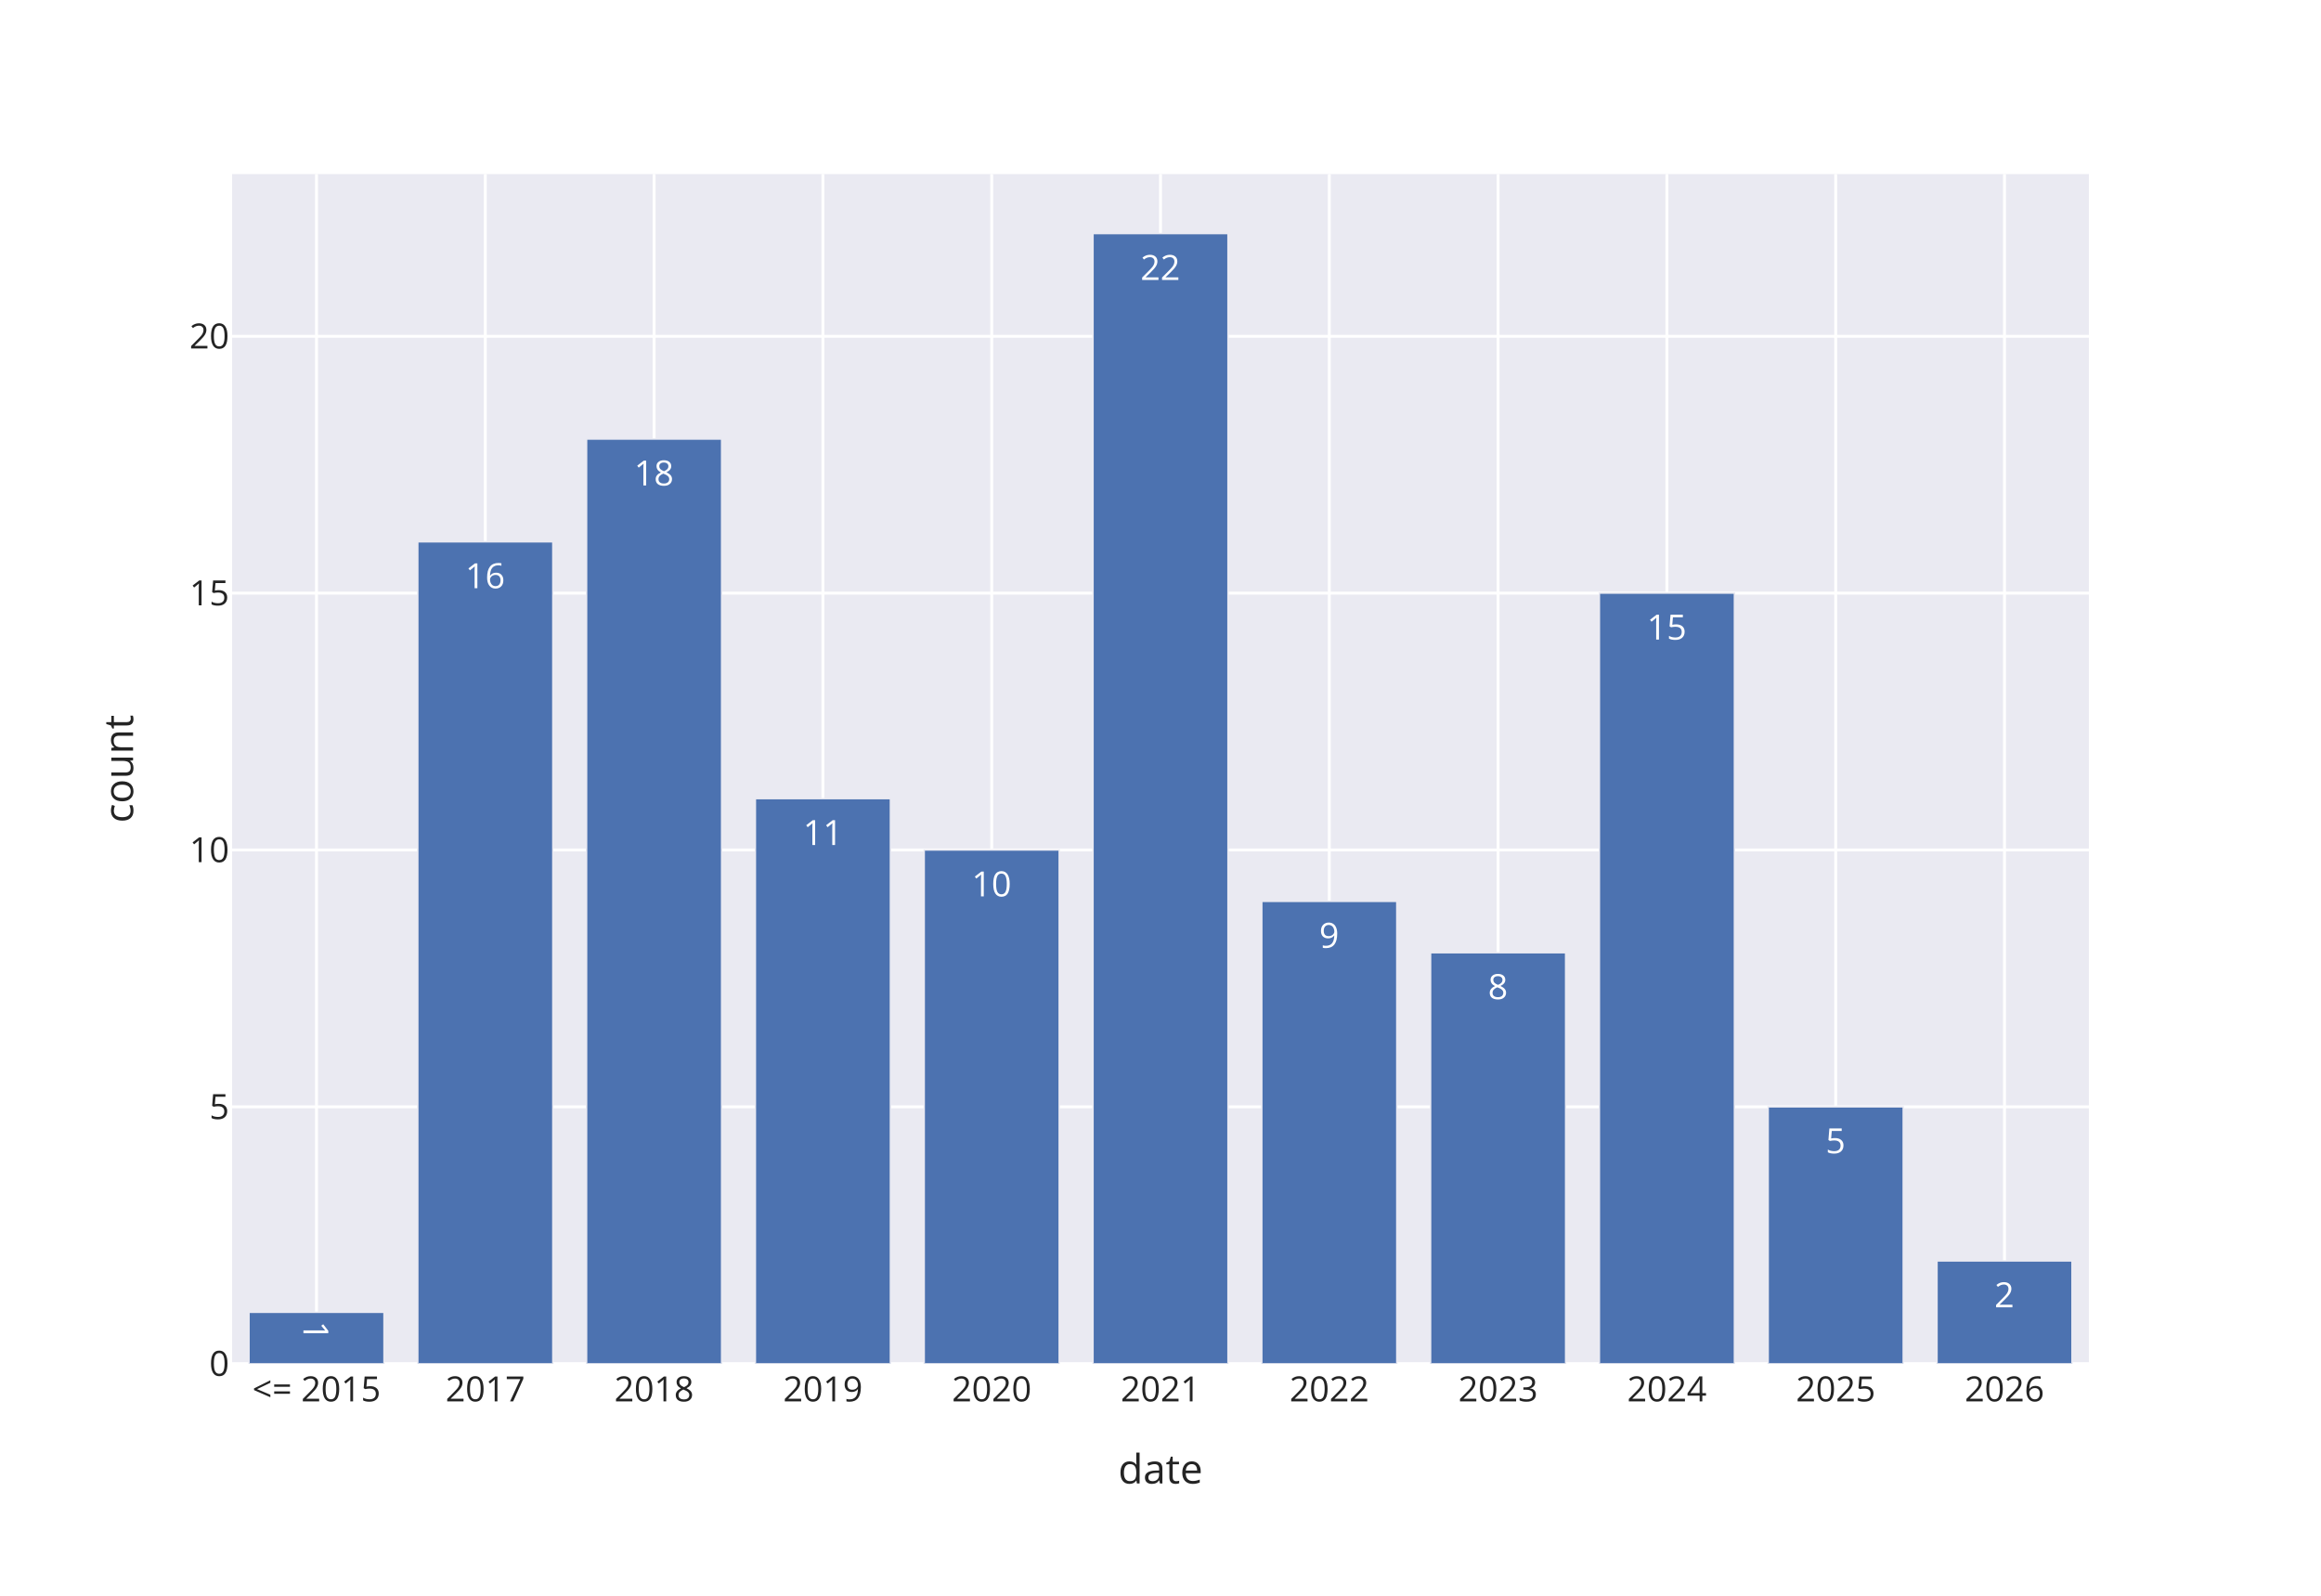
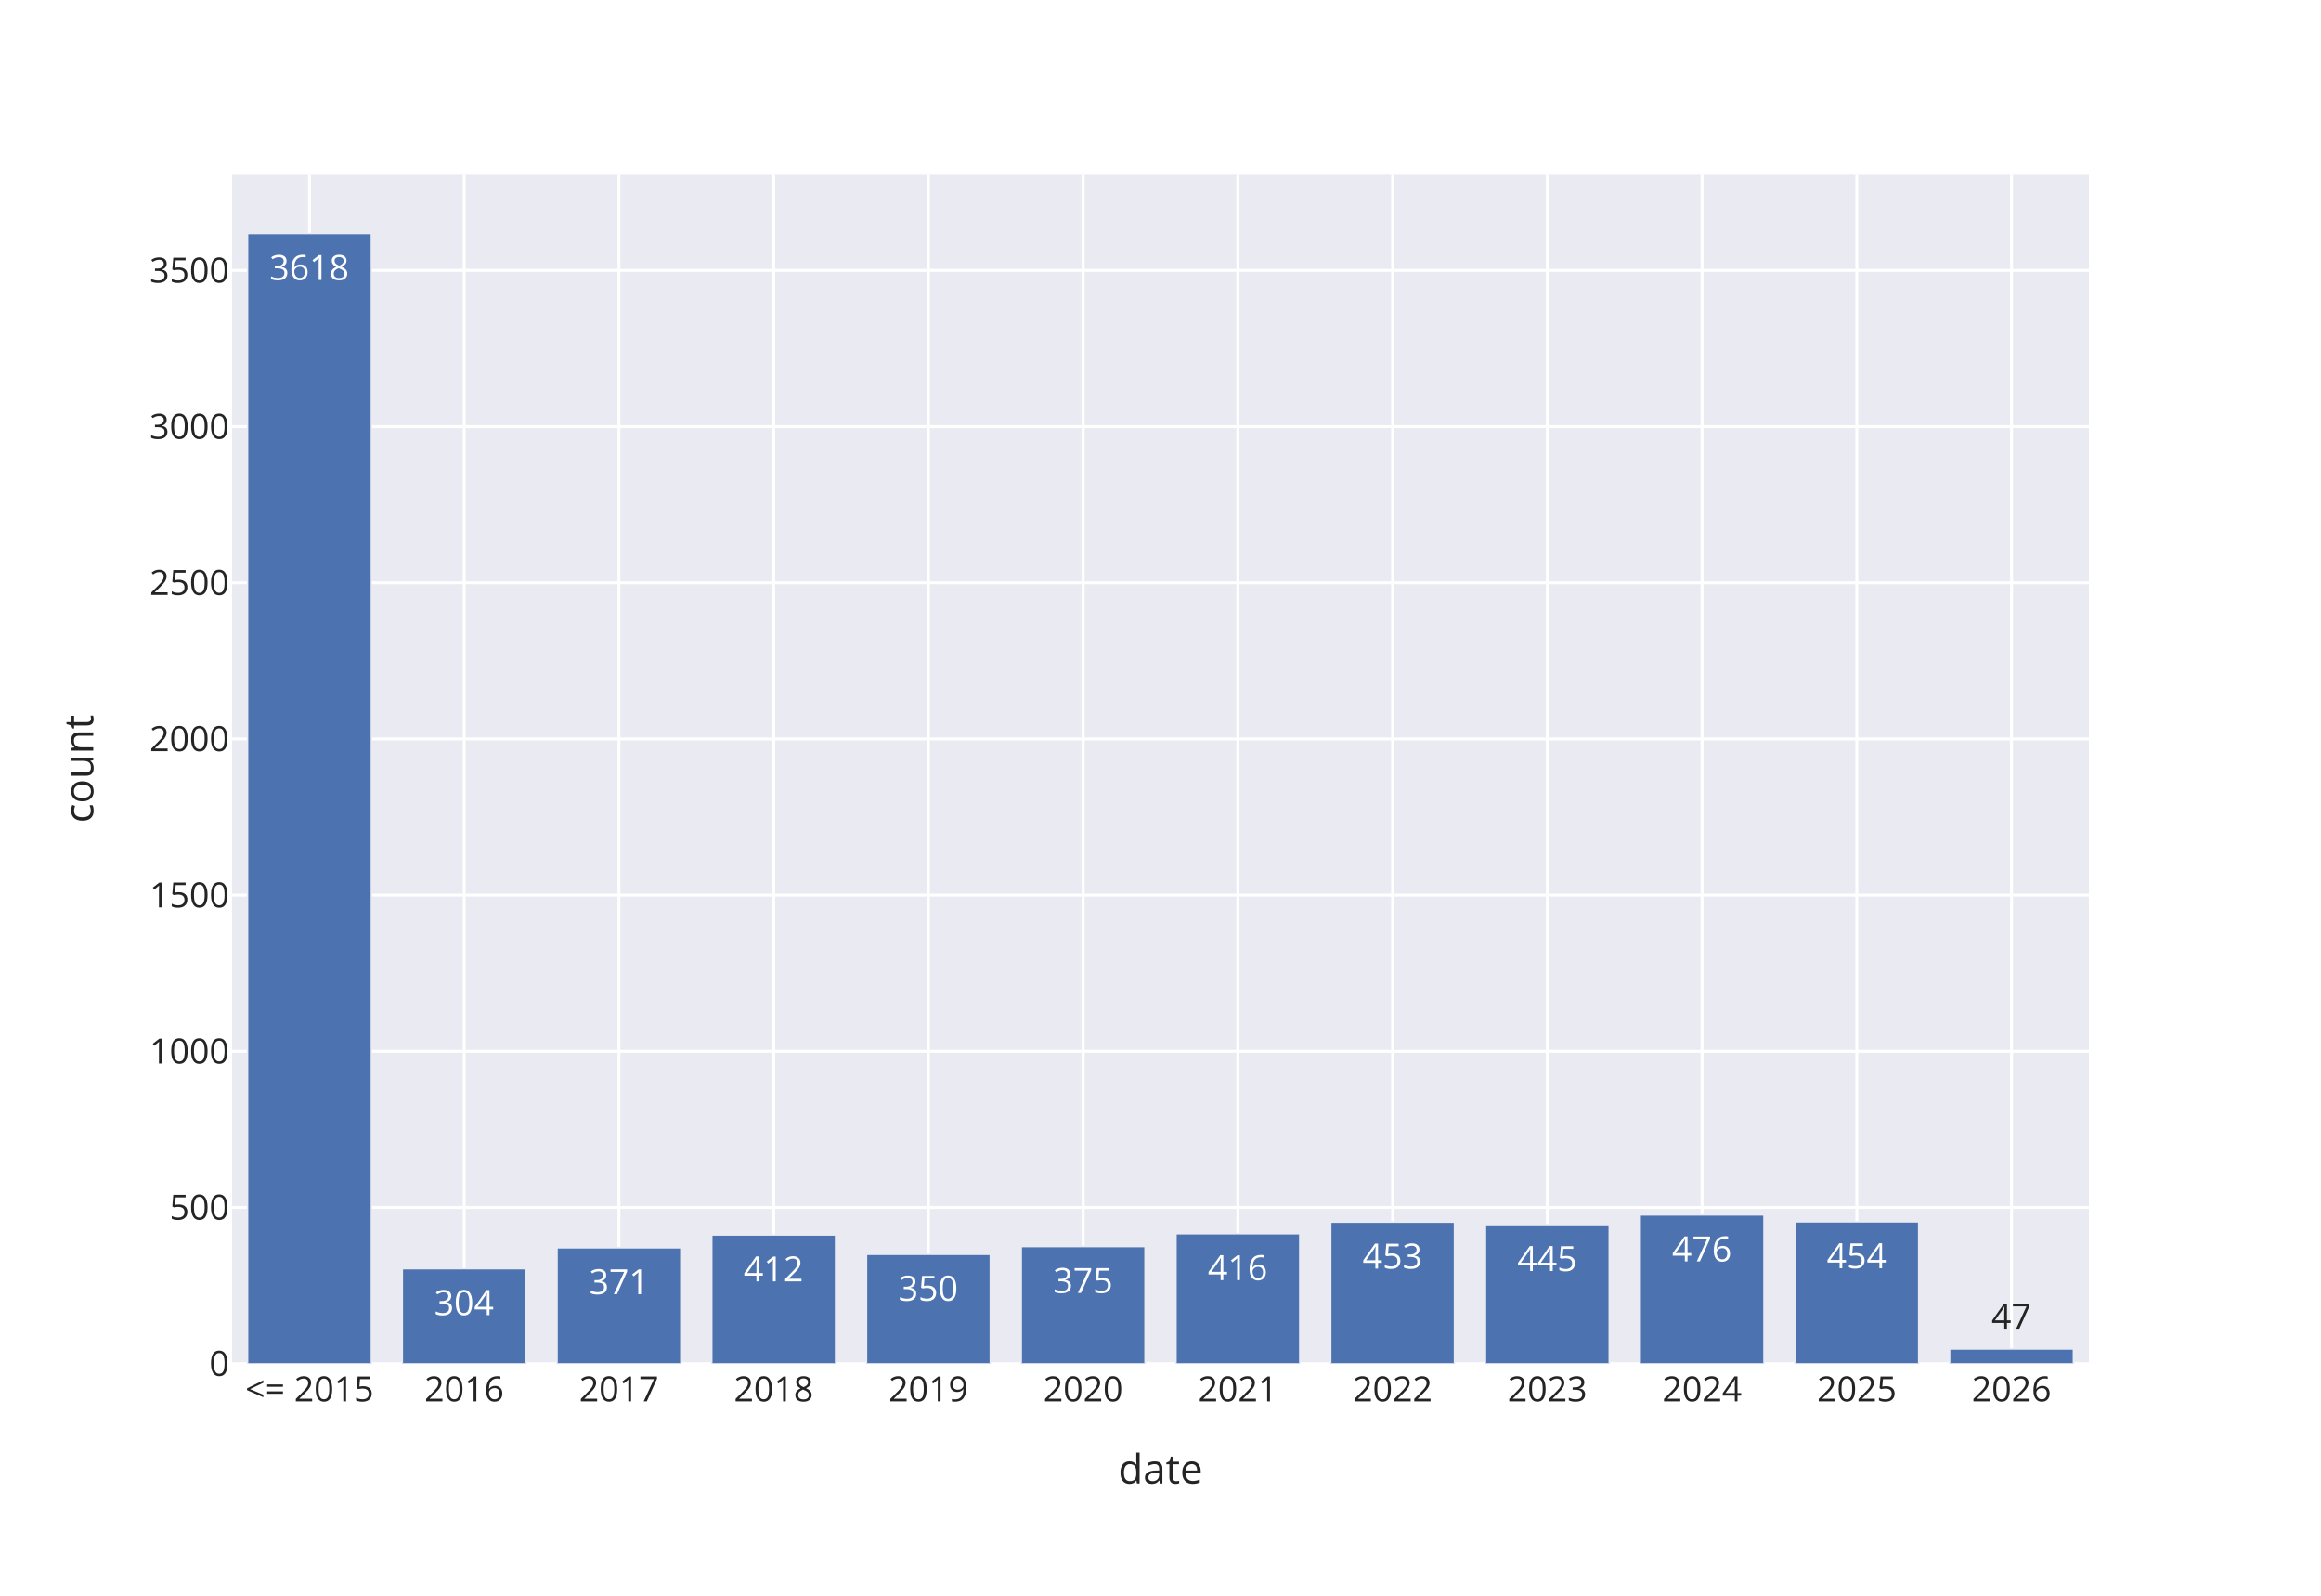
<svg xmlns="http://www.w3.org/2000/svg" class="main-svg" width="800" height="550" style="" viewBox="0 0 800 550">
  <rect x="0" y="0" width="800" height="550" style="fill: rgb(255, 255, 255); fill-opacity: 1;" />
-   <defs id="defs-993e6a">
+   <defs id="defs-a44dc2">
    <g class="clips">
-       <clipPath id="clip993e6axyplot" class="plotclip">
+       <clipPath id="clipa44dc2xyplot" class="plotclip">
        <rect width="640" height="410" />
      </clipPath>
-       <clipPath class="axesclip" id="clip993e6ax">
+       <clipPath class="axesclip" id="clipa44dc2x">
        <rect x="80" y="0" width="640" height="550" />
      </clipPath>
-       <clipPath class="axesclip" id="clip993e6ay">
+       <clipPath class="axesclip" id="clipa44dc2y">
        <rect x="0" y="60" width="800" height="410" />
      </clipPath>
-       <clipPath class="axesclip" id="clip993e6axy">
+       <clipPath class="axesclip" id="clipa44dc2xy">
        <rect x="80" y="60" width="640" height="410" />
      </clipPath>
    </g>
    <g class="gradients" />
    <g class="patterns" />
  </defs>
  <g class="bglayer">
    <rect class="bg" x="80" y="60" width="640" height="410" style="fill: rgb(234, 234, 242); fill-opacity: 1; stroke-width: 0;" />
  </g>
  <g class="layer-below">
    <g class="imagelayer" />
    <g class="shapelayer" />
  </g>
  <g class="cartesianlayer">
    <g class="subplot xy">
      <g class="layer-subplot">
        <g class="shapelayer" />
        <g class="imagelayer" />
      </g>
      <g class="minor-gridlayer">
        <g class="x" />
        <g class="y" />
      </g>
      <g class="gridlayer">
        <g class="x">
-           <path class="xgrid crisp" transform="translate(109.09,0)" d="M0,60v410" style="stroke: rgb(255, 255, 255); stroke-opacity: 1; stroke-width: 1px;" />
-           <path class="xgrid crisp" transform="translate(167.27,0)" d="M0,60v410" style="stroke: rgb(255, 255, 255); stroke-opacity: 1; stroke-width: 1px;" />
-           <path class="xgrid crisp" transform="translate(225.45,0)" d="M0,60v410" style="stroke: rgb(255, 255, 255); stroke-opacity: 1; stroke-width: 1px;" />
-           <path class="xgrid crisp" transform="translate(283.64,0)" d="M0,60v410" style="stroke: rgb(255, 255, 255); stroke-opacity: 1; stroke-width: 1px;" />
-           <path class="xgrid crisp" transform="translate(341.82,0)" d="M0,60v410" style="stroke: rgb(255, 255, 255); stroke-opacity: 1; stroke-width: 1px;" />
-           <path class="xgrid crisp" transform="translate(400,0)" d="M0,60v410" style="stroke: rgb(255, 255, 255); stroke-opacity: 1; stroke-width: 1px;" />
-           <path class="xgrid crisp" transform="translate(458.18,0)" d="M0,60v410" style="stroke: rgb(255, 255, 255); stroke-opacity: 1; stroke-width: 1px;" />
-           <path class="xgrid crisp" transform="translate(516.36,0)" d="M0,60v410" style="stroke: rgb(255, 255, 255); stroke-opacity: 1; stroke-width: 1px;" />
-           <path class="xgrid crisp" transform="translate(574.55,0)" d="M0,60v410" style="stroke: rgb(255, 255, 255); stroke-opacity: 1; stroke-width: 1px;" />
-           <path class="xgrid crisp" transform="translate(632.73,0)" d="M0,60v410" style="stroke: rgb(255, 255, 255); stroke-opacity: 1; stroke-width: 1px;" />
-           <path class="xgrid crisp" transform="translate(690.91,0)" d="M0,60v410" style="stroke: rgb(255, 255, 255); stroke-opacity: 1; stroke-width: 1px;" />
+           <path class="xgrid crisp" transform="translate(106.67,0)" d="M0,60v410" style="stroke: rgb(255, 255, 255); stroke-opacity: 1; stroke-width: 1px;" />
+           <path class="xgrid crisp" transform="translate(160,0)" d="M0,60v410" style="stroke: rgb(255, 255, 255); stroke-opacity: 1; stroke-width: 1px;" />
+           <path class="xgrid crisp" transform="translate(213.33,0)" d="M0,60v410" style="stroke: rgb(255, 255, 255); stroke-opacity: 1; stroke-width: 1px;" />
+           <path class="xgrid crisp" transform="translate(266.67,0)" d="M0,60v410" style="stroke: rgb(255, 255, 255); stroke-opacity: 1; stroke-width: 1px;" />
+           <path class="xgrid crisp" transform="translate(320,0)" d="M0,60v410" style="stroke: rgb(255, 255, 255); stroke-opacity: 1; stroke-width: 1px;" />
+           <path class="xgrid crisp" transform="translate(373.33,0)" d="M0,60v410" style="stroke: rgb(255, 255, 255); stroke-opacity: 1; stroke-width: 1px;" />
+           <path class="xgrid crisp" transform="translate(426.67,0)" d="M0,60v410" style="stroke: rgb(255, 255, 255); stroke-opacity: 1; stroke-width: 1px;" />
+           <path class="xgrid crisp" transform="translate(480,0)" d="M0,60v410" style="stroke: rgb(255, 255, 255); stroke-opacity: 1; stroke-width: 1px;" />
+           <path class="xgrid crisp" transform="translate(533.33,0)" d="M0,60v410" style="stroke: rgb(255, 255, 255); stroke-opacity: 1; stroke-width: 1px;" />
+           <path class="xgrid crisp" transform="translate(586.67,0)" d="M0,60v410" style="stroke: rgb(255, 255, 255); stroke-opacity: 1; stroke-width: 1px;" />
+           <path class="xgrid crisp" transform="translate(640,0)" d="M0,60v410" style="stroke: rgb(255, 255, 255); stroke-opacity: 1; stroke-width: 1px;" />
+           <path class="xgrid crisp" transform="translate(693.33,0)" d="M0,60v410" style="stroke: rgb(255, 255, 255); stroke-opacity: 1; stroke-width: 1px;" />
        </g>
        <g class="y">
-           <path class="ygrid crisp" transform="translate(0,381.48)" d="M80,0h640" style="stroke: rgb(255, 255, 255); stroke-opacity: 1; stroke-width: 1px;" />
-           <path class="ygrid crisp" transform="translate(0,292.95)" d="M80,0h640" style="stroke: rgb(255, 255, 255); stroke-opacity: 1; stroke-width: 1px;" />
-           <path class="ygrid crisp" transform="translate(0,204.43)" d="M80,0h640" style="stroke: rgb(255, 255, 255); stroke-opacity: 1; stroke-width: 1px;" />
-           <path class="ygrid crisp" transform="translate(0,115.91)" d="M80,0h640" style="stroke: rgb(255, 255, 255); stroke-opacity: 1; stroke-width: 1px;" />
+           <path class="ygrid crisp" transform="translate(0,416.17)" d="M80,0h640" style="stroke: rgb(255, 255, 255); stroke-opacity: 1; stroke-width: 1px;" />
+           <path class="ygrid crisp" transform="translate(0,362.34)" d="M80,0h640" style="stroke: rgb(255, 255, 255); stroke-opacity: 1; stroke-width: 1px;" />
+           <path class="ygrid crisp" transform="translate(0,308.52)" d="M80,0h640" style="stroke: rgb(255, 255, 255); stroke-opacity: 1; stroke-width: 1px;" />
+           <path class="ygrid crisp" transform="translate(0,254.69)" d="M80,0h640" style="stroke: rgb(255, 255, 255); stroke-opacity: 1; stroke-width: 1px;" />
+           <path class="ygrid crisp" transform="translate(0,200.86)" d="M80,0h640" style="stroke: rgb(255, 255, 255); stroke-opacity: 1; stroke-width: 1px;" />
+           <path class="ygrid crisp" transform="translate(0,147.03)" d="M80,0h640" style="stroke: rgb(255, 255, 255); stroke-opacity: 1; stroke-width: 1px;" />
+           <path class="ygrid crisp" transform="translate(0,93.2)" d="M80,0h640" style="stroke: rgb(255, 255, 255); stroke-opacity: 1; stroke-width: 1px;" />
        </g>
      </g>
      <g class="zerolinelayer">
        <path class="yzl zl crisp" transform="translate(0,470)" d="M80,0h640" style="stroke: rgb(255, 255, 255); stroke-opacity: 1; stroke-width: 1px;" />
      </g>
      <g class="layer-between">
        <g class="shapelayer" />
        <g class="imagelayer" />
      </g>
      <path class="xlines-below" />
      <path class="ylines-below" />
      <g class="overlines-below" />
      <g class="xaxislayer-below" />
      <g class="yaxislayer-below" />
      <g class="overaxes-below" />
      <g class="overplot">
-         <g class="xy" transform="translate(80,60)" clip-path="url(#clip993e6axyplot)">
+         <g class="xy" transform="translate(80,60)" clip-path="url(#clipa44dc2xyplot)">
          <g class="barlayer mlayer">
            <g class="trace bars" style="opacity: 1;">
              <g class="points">
                <g class="point">
-                   <path d="M5.82,410V392.3H52.36V410Z" style="vector-effect: none; opacity: 1; stroke-width: 0.5px; fill: rgb(76, 114, 176); fill-opacity: 1; stroke: rgb(234, 234, 242); stroke-opacity: 1;" />
-                   <text class="bartext bartext-inside" text-anchor="middle" data-notex="1" x="0" y="0" style="font-family: 'Open Sans', verdana, arial, sans-serif; font-size: 12px; fill: rgb(255, 255, 255); fill-opacity: 1; white-space: pre;" transform="translate(29.09,403.2375)rotate(90 0 -4.5)">1</text>
-                 </g>
-                 <g class="point">
-                   <path d="M64,410V126.73H110.55V410Z" style="vector-effect: none; opacity: 1; stroke-width: 0.5px; fill: rgb(76, 114, 176); fill-opacity: 1; stroke: rgb(234, 234, 242); stroke-opacity: 1;" />
-                   <text class="bartext bartext-inside" text-anchor="middle" data-notex="1" x="0" y="0" style="font-family: 'Open Sans', verdana, arial, sans-serif; font-size: 12px; fill: rgb(255, 255, 255); fill-opacity: 1; white-space: pre;" transform="translate(87.21152,142.73)">16</text>
-                 </g>
-                 <g class="point">
-                   <path d="M122.18,410V91.32H168.73V410Z" style="vector-effect: none; opacity: 1; stroke-width: 0.5px; fill: rgb(76, 114, 176); fill-opacity: 1; stroke: rgb(234, 234, 242); stroke-opacity: 1;" />
-                   <text class="bartext bartext-inside" text-anchor="middle" data-notex="1" x="0" y="0" style="font-family: 'Open Sans', verdana, arial, sans-serif; font-size: 12px; fill: rgb(255, 255, 255); fill-opacity: 1; white-space: pre;" transform="translate(145.3915,107.32)">18</text>
-                 </g>
-                 <g class="point">
-                   <path d="M180.36,410V215.25H226.91V410Z" style="vector-effect: none; opacity: 1; stroke-width: 0.5px; fill: rgb(76, 114, 176); fill-opacity: 1; stroke: rgb(234, 234, 242); stroke-opacity: 1;" />
-                   <text class="bartext bartext-inside" text-anchor="middle" data-notex="1" x="0" y="0" style="font-family: 'Open Sans', verdana, arial, sans-serif; font-size: 12px; fill: rgb(255, 255, 255); fill-opacity: 1; white-space: pre;" transform="translate(203.635,231.25)">11</text>
-                 </g>
-                 <g class="point">
-                   <path d="M238.55,410V232.95H285.09V410Z" style="vector-effect: none; opacity: 1; stroke-width: 0.5px; fill: rgb(76, 114, 176); fill-opacity: 1; stroke: rgb(234, 234, 242); stroke-opacity: 1;" />
-                   <text class="bartext bartext-inside" text-anchor="middle" data-notex="1" x="0" y="0" style="font-family: 'Open Sans', verdana, arial, sans-serif; font-size: 12px; fill: rgb(255, 255, 255); fill-opacity: 1; white-space: pre;" transform="translate(261.7565,248.95)">10</text>
-                 </g>
-                 <g class="point">
-                   <path d="M296.73,410V20.5H343.27V410Z" style="vector-effect: none; opacity: 1; stroke-width: 0.5px; fill: rgb(76, 114, 176); fill-opacity: 1; stroke: rgb(234, 234, 242); stroke-opacity: 1;" />
-                   <text class="bartext bartext-inside" text-anchor="middle" data-notex="1" x="0" y="0" style="font-family: 'Open Sans', verdana, arial, sans-serif; font-size: 12px; fill: rgb(255, 255, 255); fill-opacity: 1; white-space: pre;" transform="translate(319.9365,36.5)">22</text>
-                 </g>
-                 <g class="point">
-                   <path d="M354.91,410V250.66H401.45V410Z" style="vector-effect: none; opacity: 1; stroke-width: 0.5px; fill: rgb(76, 114, 176); fill-opacity: 1; stroke: rgb(234, 234, 242); stroke-opacity: 1;" />
-                   <text class="bartext bartext-inside" text-anchor="middle" data-notex="1" x="0" y="0" style="font-family: 'Open Sans', verdana, arial, sans-serif; font-size: 12px; fill: rgb(255, 255, 255); fill-opacity: 1; white-space: pre;" transform="translate(378.1175,266.66)">9</text>
-                 </g>
-                 <g class="point">
-                   <path d="M413.09,410V268.36H459.64V410Z" style="vector-effect: none; opacity: 1; stroke-width: 0.5px; fill: rgb(76, 114, 176); fill-opacity: 1; stroke: rgb(234, 234, 242); stroke-opacity: 1;" />
-                   <text class="bartext bartext-inside" text-anchor="middle" data-notex="1" x="0" y="0" style="font-family: 'Open Sans', verdana, arial, sans-serif; font-size: 12px; fill: rgb(255, 255, 255); fill-opacity: 1; white-space: pre;" transform="translate(436.3025,284.36)">8</text>
-                 </g>
-                 <g class="point">
-                   <path d="M471.27,410V144.43H517.82V410Z" style="vector-effect: none; opacity: 1; stroke-width: 0.5px; fill: rgb(76, 114, 176); fill-opacity: 1; stroke: rgb(234, 234, 242); stroke-opacity: 1;" />
-                   <text class="bartext bartext-inside" text-anchor="middle" data-notex="1" x="0" y="0" style="font-family: 'Open Sans', verdana, arial, sans-serif; font-size: 12px; fill: rgb(255, 255, 255); fill-opacity: 1; white-space: pre;" transform="translate(494.4815,160.43)">15</text>
-                 </g>
-                 <g class="point">
-                   <path d="M529.45,410V321.48H576V410Z" style="vector-effect: none; opacity: 1; stroke-width: 0.5px; fill: rgb(76, 114, 176); fill-opacity: 1; stroke: rgb(234, 234, 242); stroke-opacity: 1;" />
-                   <text class="bartext bartext-inside" text-anchor="middle" data-notex="1" x="0" y="0" style="font-family: 'Open Sans', verdana, arial, sans-serif; font-size: 12px; fill: rgb(255, 255, 255); fill-opacity: 1; white-space: pre;" transform="translate(552.6625,337.48)">5</text>
-                 </g>
-                 <g class="point">
-                   <path d="M587.64,410V374.59H634.18V410Z" style="vector-effect: none; opacity: 1; stroke-width: 0.5px; fill: rgb(76, 114, 176); fill-opacity: 1; stroke: rgb(234, 234, 242); stroke-opacity: 1;" />
-                   <text class="bartext bartext-inside" text-anchor="middle" data-notex="1" x="0" y="0" style="font-family: 'Open Sans', verdana, arial, sans-serif; font-size: 12px; fill: rgb(255, 255, 255); fill-opacity: 1; white-space: pre;" transform="translate(610.8475,390.59)">2</text>
+                   <path d="M5.33,410V20.5H48V410Z" style="vector-effect: none; opacity: 1; stroke-width: 0.5px; fill: rgb(76, 114, 176); fill-opacity: 1; stroke: rgb(234, 234, 242); stroke-opacity: 1;" />
+                   <text class="bartext bartext-inside" text-anchor="middle" data-notex="1" x="0" y="0" style="font-family: 'Open Sans', verdana, arial, sans-serif; font-size: 12px; fill: rgb(255, 255, 255); fill-opacity: 1; white-space: pre;" transform="translate(26.59957,36.5)">3618</text>
+                 </g>
+                 <g class="point">
+                   <path d="M58.67,410V377.27H101.33V410Z" style="vector-effect: none; opacity: 1; stroke-width: 0.5px; fill: rgb(76, 114, 176); fill-opacity: 1; stroke: rgb(234, 234, 242); stroke-opacity: 1;" />
+                   <text class="bartext bartext-inside" text-anchor="middle" data-notex="1" x="0" y="0" style="font-family: 'Open Sans', verdana, arial, sans-serif; font-size: 12px; fill: rgb(255, 255, 255); fill-opacity: 1; white-space: pre;" transform="translate(79.93555,393.27)">304</text>
+                 </g>
+                 <g class="point">
+                   <path d="M112,410V370.06H154.67V410Z" style="vector-effect: none; opacity: 1; stroke-width: 0.5px; fill: rgb(76, 114, 176); fill-opacity: 1; stroke: rgb(234, 234, 242); stroke-opacity: 1;" />
+                   <text class="bartext bartext-inside" text-anchor="middle" data-notex="1" x="0" y="0" style="font-family: 'Open Sans', verdana, arial, sans-serif; font-size: 12px; fill: rgb(255, 255, 255); fill-opacity: 1; white-space: pre;" transform="translate(133.335,386.06)">371</text>
+                 </g>
+                 <g class="point">
+                   <path d="M165.33,410V365.65H208V410Z" style="vector-effect: none; opacity: 1; stroke-width: 0.5px; fill: rgb(76, 114, 176); fill-opacity: 1; stroke: rgb(234, 234, 242); stroke-opacity: 1;" />
+                   <text class="bartext bartext-inside" text-anchor="middle" data-notex="1" x="0" y="0" style="font-family: 'Open Sans', verdana, arial, sans-serif; font-size: 12px; fill: rgb(255, 255, 255); fill-opacity: 1; white-space: pre;" transform="translate(186.6005,381.65)">412</text>
+                 </g>
+                 <g class="point">
+                   <path d="M218.67,410V372.32H261.33V410Z" style="vector-effect: none; opacity: 1; stroke-width: 0.5px; fill: rgb(76, 114, 176); fill-opacity: 1; stroke: rgb(234, 234, 242); stroke-opacity: 1;" />
+                   <text class="bartext bartext-inside" text-anchor="middle" data-notex="1" x="0" y="0" style="font-family: 'Open Sans', verdana, arial, sans-serif; font-size: 12px; fill: rgb(255, 255, 255); fill-opacity: 1; white-space: pre;" transform="translate(239.9355,388.32)">350</text>
+                 </g>
+                 <g class="point">
+                   <path d="M272,410V369.63H314.67V410Z" style="vector-effect: none; opacity: 1; stroke-width: 0.5px; fill: rgb(76, 114, 176); fill-opacity: 1; stroke: rgb(234, 234, 242); stroke-opacity: 1;" />
+                   <text class="bartext bartext-inside" text-anchor="middle" data-notex="1" x="0" y="0" style="font-family: 'Open Sans', verdana, arial, sans-serif; font-size: 12px; fill: rgb(255, 255, 255); fill-opacity: 1; white-space: pre;" transform="translate(293.2705,385.63)">375</text>
+                 </g>
+                 <g class="point">
+                   <path d="M325.33,410V365.22H368V410Z" style="vector-effect: none; opacity: 1; stroke-width: 0.5px; fill: rgb(76, 114, 176); fill-opacity: 1; stroke: rgb(234, 234, 242); stroke-opacity: 1;" />
+                   <text class="bartext bartext-inside" text-anchor="middle" data-notex="1" x="0" y="0" style="font-family: 'Open Sans', verdana, arial, sans-serif; font-size: 12px; fill: rgb(255, 255, 255); fill-opacity: 1; white-space: pre;" transform="translate(346.6005,381.22)">416</text>
+                 </g>
+                 <g class="point">
+                   <path d="M378.67,410V361.23H421.33V410Z" style="vector-effect: none; opacity: 1; stroke-width: 0.5px; fill: rgb(76, 114, 176); fill-opacity: 1; stroke: rgb(234, 234, 242); stroke-opacity: 1;" />
+                   <text class="bartext bartext-inside" text-anchor="middle" data-notex="1" x="0" y="0" style="font-family: 'Open Sans', verdana, arial, sans-serif; font-size: 12px; fill: rgb(255, 255, 255); fill-opacity: 1; white-space: pre;" transform="translate(399.9355,377.23)">453</text>
+                 </g>
+                 <g class="point">
+                   <path d="M432,410V362.09H474.67V410Z" style="vector-effect: none; opacity: 1; stroke-width: 0.5px; fill: rgb(76, 114, 176); fill-opacity: 1; stroke: rgb(234, 234, 242); stroke-opacity: 1;" />
+                   <text class="bartext bartext-inside" text-anchor="middle" data-notex="1" x="0" y="0" style="font-family: 'Open Sans', verdana, arial, sans-serif; font-size: 12px; fill: rgb(255, 255, 255); fill-opacity: 1; white-space: pre;" transform="translate(453.2705,378.09)">445</text>
+                 </g>
+                 <g class="point">
+                   <path d="M485.33,410V358.76H528V410Z" style="vector-effect: none; opacity: 1; stroke-width: 0.5px; fill: rgb(76, 114, 176); fill-opacity: 1; stroke: rgb(234, 234, 242); stroke-opacity: 1;" />
+                   <text class="bartext bartext-inside" text-anchor="middle" data-notex="1" x="0" y="0" style="font-family: 'Open Sans', verdana, arial, sans-serif; font-size: 12px; fill: rgb(255, 255, 255); fill-opacity: 1; white-space: pre;" transform="translate(506.6005,374.76)">476</text>
+                 </g>
+                 <g class="point">
+                   <path d="M538.67,410V361.12H581.33V410Z" style="vector-effect: none; opacity: 1; stroke-width: 0.5px; fill: rgb(76, 114, 176); fill-opacity: 1; stroke: rgb(234, 234, 242); stroke-opacity: 1;" />
+                   <text class="bartext bartext-inside" text-anchor="middle" data-notex="1" x="0" y="0" style="font-family: 'Open Sans', verdana, arial, sans-serif; font-size: 12px; fill: rgb(255, 255, 255); fill-opacity: 1; white-space: pre;" transform="translate(559.9355,377.12)">454</text>
+                 </g>
+                 <g class="point">
+                   <path d="M592,410V404.94H634.67V410Z" style="vector-effect: none; opacity: 1; stroke-width: 0.5px; fill: rgb(76, 114, 176); fill-opacity: 1; stroke: rgb(234, 234, 242); stroke-opacity: 1;" />
+                   <text class="bartext bartext-outside" text-anchor="middle" data-notex="1" x="0" y="0" style="font-family: 'Open Sans', verdana, arial, sans-serif; font-size: 12px; fill: rgb(36, 36, 36); fill-opacity: 1; white-space: pre;" transform="translate(613.2715,397.94)">47</text>
                </g>
              </g>
            </g>
          </g>
        </g>
      </g>
      <g class="zerolinelayer-above" />
      <path class="xlines-above crisp" d="M0,0" style="fill: none;" />
      <path class="ylines-above crisp" d="M0,0" style="fill: none;" />
      <g class="overlines-above" />
      <g class="xaxislayer-above">
        <g class="xtick">
-           <text text-anchor="middle" x="0" y="483" transform="translate(109.09,0)" style="font-family: 'Open Sans', verdana, arial, sans-serif; font-size: 12px; fill: rgb(36, 36, 36); fill-opacity: 1; white-space: pre;">&lt;= 2015</text>
-         </g>
-         <g class="xtick">
-           <text text-anchor="middle" x="0" y="483" transform="translate(167.27,0)" style="font-family: 'Open Sans', verdana, arial, sans-serif; font-size: 12px; fill: rgb(36, 36, 36); fill-opacity: 1; white-space: pre;">2017</text>
-         </g>
-         <g class="xtick">
-           <text text-anchor="middle" x="0" y="483" transform="translate(225.45,0)" style="font-family: 'Open Sans', verdana, arial, sans-serif; font-size: 12px; fill: rgb(36, 36, 36); fill-opacity: 1; white-space: pre;">2018</text>
-         </g>
-         <g class="xtick">
-           <text text-anchor="middle" x="0" y="483" transform="translate(283.64,0)" style="font-family: 'Open Sans', verdana, arial, sans-serif; font-size: 12px; fill: rgb(36, 36, 36); fill-opacity: 1; white-space: pre;">2019</text>
-         </g>
-         <g class="xtick">
-           <text text-anchor="middle" x="0" y="483" transform="translate(341.82,0)" style="font-family: 'Open Sans', verdana, arial, sans-serif; font-size: 12px; fill: rgb(36, 36, 36); fill-opacity: 1; white-space: pre;">2020</text>
-         </g>
-         <g class="xtick">
-           <text text-anchor="middle" x="0" y="483" transform="translate(400,0)" style="font-family: 'Open Sans', verdana, arial, sans-serif; font-size: 12px; fill: rgb(36, 36, 36); fill-opacity: 1; white-space: pre;">2021</text>
-         </g>
-         <g class="xtick">
-           <text text-anchor="middle" x="0" y="483" transform="translate(458.18,0)" style="font-family: 'Open Sans', verdana, arial, sans-serif; font-size: 12px; fill: rgb(36, 36, 36); fill-opacity: 1; white-space: pre;">2022</text>
-         </g>
-         <g class="xtick">
-           <text text-anchor="middle" x="0" y="483" transform="translate(516.36,0)" style="font-family: 'Open Sans', verdana, arial, sans-serif; font-size: 12px; fill: rgb(36, 36, 36); fill-opacity: 1; white-space: pre;">2023</text>
-         </g>
-         <g class="xtick">
-           <text text-anchor="middle" x="0" y="483" transform="translate(574.55,0)" style="font-family: 'Open Sans', verdana, arial, sans-serif; font-size: 12px; fill: rgb(36, 36, 36); fill-opacity: 1; white-space: pre;">2024</text>
-         </g>
-         <g class="xtick">
-           <text text-anchor="middle" x="0" y="483" transform="translate(632.73,0)" style="font-family: 'Open Sans', verdana, arial, sans-serif; font-size: 12px; fill: rgb(36, 36, 36); fill-opacity: 1; white-space: pre;">2025</text>
-         </g>
-         <g class="xtick">
-           <text text-anchor="middle" x="0" y="483" transform="translate(690.91,0)" style="font-family: 'Open Sans', verdana, arial, sans-serif; font-size: 12px; fill: rgb(36, 36, 36); fill-opacity: 1; white-space: pre;">2026</text>
+           <text text-anchor="middle" x="0" y="483" transform="translate(106.67,0)" style="font-family: 'Open Sans', verdana, arial, sans-serif; font-size: 12px; fill: rgb(36, 36, 36); fill-opacity: 1; white-space: pre;">&lt;= 2015</text>
+         </g>
+         <g class="xtick">
+           <text text-anchor="middle" x="0" y="483" transform="translate(160,0)" style="font-family: 'Open Sans', verdana, arial, sans-serif; font-size: 12px; fill: rgb(36, 36, 36); fill-opacity: 1; white-space: pre;">2016</text>
+         </g>
+         <g class="xtick">
+           <text text-anchor="middle" x="0" y="483" transform="translate(213.33,0)" style="font-family: 'Open Sans', verdana, arial, sans-serif; font-size: 12px; fill: rgb(36, 36, 36); fill-opacity: 1; white-space: pre;">2017</text>
+         </g>
+         <g class="xtick">
+           <text text-anchor="middle" x="0" y="483" transform="translate(266.67,0)" style="font-family: 'Open Sans', verdana, arial, sans-serif; font-size: 12px; fill: rgb(36, 36, 36); fill-opacity: 1; white-space: pre;">2018</text>
+         </g>
+         <g class="xtick">
+           <text text-anchor="middle" x="0" y="483" transform="translate(320,0)" style="font-family: 'Open Sans', verdana, arial, sans-serif; font-size: 12px; fill: rgb(36, 36, 36); fill-opacity: 1; white-space: pre;">2019</text>
+         </g>
+         <g class="xtick">
+           <text text-anchor="middle" x="0" y="483" transform="translate(373.33,0)" style="font-family: 'Open Sans', verdana, arial, sans-serif; font-size: 12px; fill: rgb(36, 36, 36); fill-opacity: 1; white-space: pre;">2020</text>
+         </g>
+         <g class="xtick">
+           <text text-anchor="middle" x="0" y="483" transform="translate(426.67,0)" style="font-family: 'Open Sans', verdana, arial, sans-serif; font-size: 12px; fill: rgb(36, 36, 36); fill-opacity: 1; white-space: pre;">2021</text>
+         </g>
+         <g class="xtick">
+           <text text-anchor="middle" x="0" y="483" transform="translate(480,0)" style="font-family: 'Open Sans', verdana, arial, sans-serif; font-size: 12px; fill: rgb(36, 36, 36); fill-opacity: 1; white-space: pre;">2022</text>
+         </g>
+         <g class="xtick">
+           <text text-anchor="middle" x="0" y="483" transform="translate(533.33,0)" style="font-family: 'Open Sans', verdana, arial, sans-serif; font-size: 12px; fill: rgb(36, 36, 36); fill-opacity: 1; white-space: pre;">2023</text>
+         </g>
+         <g class="xtick">
+           <text text-anchor="middle" x="0" y="483" transform="translate(586.67,0)" style="font-family: 'Open Sans', verdana, arial, sans-serif; font-size: 12px; fill: rgb(36, 36, 36); fill-opacity: 1; white-space: pre;">2024</text>
+         </g>
+         <g class="xtick">
+           <text text-anchor="middle" x="0" y="483" transform="translate(640,0)" style="font-family: 'Open Sans', verdana, arial, sans-serif; font-size: 12px; fill: rgb(36, 36, 36); fill-opacity: 1; white-space: pre;">2025</text>
+         </g>
+         <g class="xtick">
+           <text text-anchor="middle" x="0" y="483" transform="translate(693.33,0)" style="font-family: 'Open Sans', verdana, arial, sans-serif; font-size: 12px; fill: rgb(36, 36, 36); fill-opacity: 1; white-space: pre;">2026</text>
        </g>
      </g>
      <g class="yaxislayer-above">
        <g class="ytick">
          <text text-anchor="end" x="79" y="4.2" transform="translate(0,470)" style="font-family: 'Open Sans', verdana, arial, sans-serif; font-size: 12px; fill: rgb(36, 36, 36); fill-opacity: 1; white-space: pre;">0</text>
        </g>
        <g class="ytick">
-           <text text-anchor="end" x="79" y="4.2" style="font-family: 'Open Sans', verdana, arial, sans-serif; font-size: 12px; fill: rgb(36, 36, 36); fill-opacity: 1; white-space: pre;" transform="translate(0,381.48)">5</text>
-         </g>
-         <g class="ytick">
-           <text text-anchor="end" x="79" y="4.2" style="font-family: 'Open Sans', verdana, arial, sans-serif; font-size: 12px; fill: rgb(36, 36, 36); fill-opacity: 1; white-space: pre;" transform="translate(0,292.95)">10</text>
-         </g>
-         <g class="ytick">
-           <text text-anchor="end" x="79" y="4.2" style="font-family: 'Open Sans', verdana, arial, sans-serif; font-size: 12px; fill: rgb(36, 36, 36); fill-opacity: 1; white-space: pre;" transform="translate(0,204.43)">15</text>
-         </g>
-         <g class="ytick">
-           <text text-anchor="end" x="79" y="4.2" style="font-family: 'Open Sans', verdana, arial, sans-serif; font-size: 12px; fill: rgb(36, 36, 36); fill-opacity: 1; white-space: pre;" transform="translate(0,115.91)">20</text>
+           <text text-anchor="end" x="79" y="4.2" style="font-family: 'Open Sans', verdana, arial, sans-serif; font-size: 12px; fill: rgb(36, 36, 36); fill-opacity: 1; white-space: pre;" transform="translate(0,416.17)">500</text>
+         </g>
+         <g class="ytick">
+           <text text-anchor="end" x="79" y="4.2" style="font-family: 'Open Sans', verdana, arial, sans-serif; font-size: 12px; fill: rgb(36, 36, 36); fill-opacity: 1; white-space: pre;" transform="translate(0,362.34)">1000</text>
+         </g>
+         <g class="ytick">
+           <text text-anchor="end" x="79" y="4.2" style="font-family: 'Open Sans', verdana, arial, sans-serif; font-size: 12px; fill: rgb(36, 36, 36); fill-opacity: 1; white-space: pre;" transform="translate(0,308.52)">1500</text>
+         </g>
+         <g class="ytick">
+           <text text-anchor="end" x="79" y="4.2" style="font-family: 'Open Sans', verdana, arial, sans-serif; font-size: 12px; fill: rgb(36, 36, 36); fill-opacity: 1; white-space: pre;" transform="translate(0,254.69)">2000</text>
+         </g>
+         <g class="ytick">
+           <text text-anchor="end" x="79" y="4.2" style="font-family: 'Open Sans', verdana, arial, sans-serif; font-size: 12px; fill: rgb(36, 36, 36); fill-opacity: 1; white-space: pre;" transform="translate(0,200.86)">2500</text>
+         </g>
+         <g class="ytick">
+           <text text-anchor="end" x="79" y="4.2" style="font-family: 'Open Sans', verdana, arial, sans-serif; font-size: 12px; fill: rgb(36, 36, 36); fill-opacity: 1; white-space: pre;" transform="translate(0,147.03)">3000</text>
+         </g>
+         <g class="ytick">
+           <text text-anchor="end" x="79" y="4.2" style="font-family: 'Open Sans', verdana, arial, sans-serif; font-size: 12px; fill: rgb(36, 36, 36); fill-opacity: 1; white-space: pre;" transform="translate(0,93.2)">3500</text>
        </g>
      </g>
      <g class="overaxes-above" />
    </g>
  </g>
  <g class="polarlayer" />
  <g class="smithlayer" />
  <g class="ternarylayer" />
  <g class="geolayer" />
  <g class="funnelarealayer" />
  <g class="pielayer" />
  <g class="iciclelayer" />
  <g class="treemaplayer" />
  <g class="sunburstlayer" />
  <g class="glimages" />
-   <defs id="topdefs-993e6a">
+   <defs id="topdefs-a44dc2">
    <g class="clips" />
  </defs>
  <g class="layer-above">
    <g class="imagelayer" />
    <g class="shapelayer" />
  </g>
  <g class="infolayer">
    <g class="g-gtitle" />
    <g class="g-xtitle">
      <text class="xtitle" x="400" y="511.3" text-anchor="middle" style="opacity: 1; font-family: 'Open Sans', verdana, arial, sans-serif; font-size: 14px; fill: rgb(36, 36, 36); fill-opacity: 1; white-space: pre;">date</text>
    </g>
    <g class="g-ytitle">
-       <text class="ytitle" transform="rotate(-90,45.86563,265)" x="45.866" y="265" text-anchor="middle" style="opacity: 1; font-family: 'Open Sans', verdana, arial, sans-serif; font-size: 14px; fill: rgb(36, 36, 36); fill-opacity: 1; white-space: pre;">count</text>
+       <text class="ytitle" transform="rotate(-90,32.14688,265)" x="32.147" y="265" text-anchor="middle" style="opacity: 1; font-family: 'Open Sans', verdana, arial, sans-serif; font-size: 14px; fill: rgb(36, 36, 36); fill-opacity: 1; white-space: pre;">count</text>
    </g>
  </g>
</svg>
